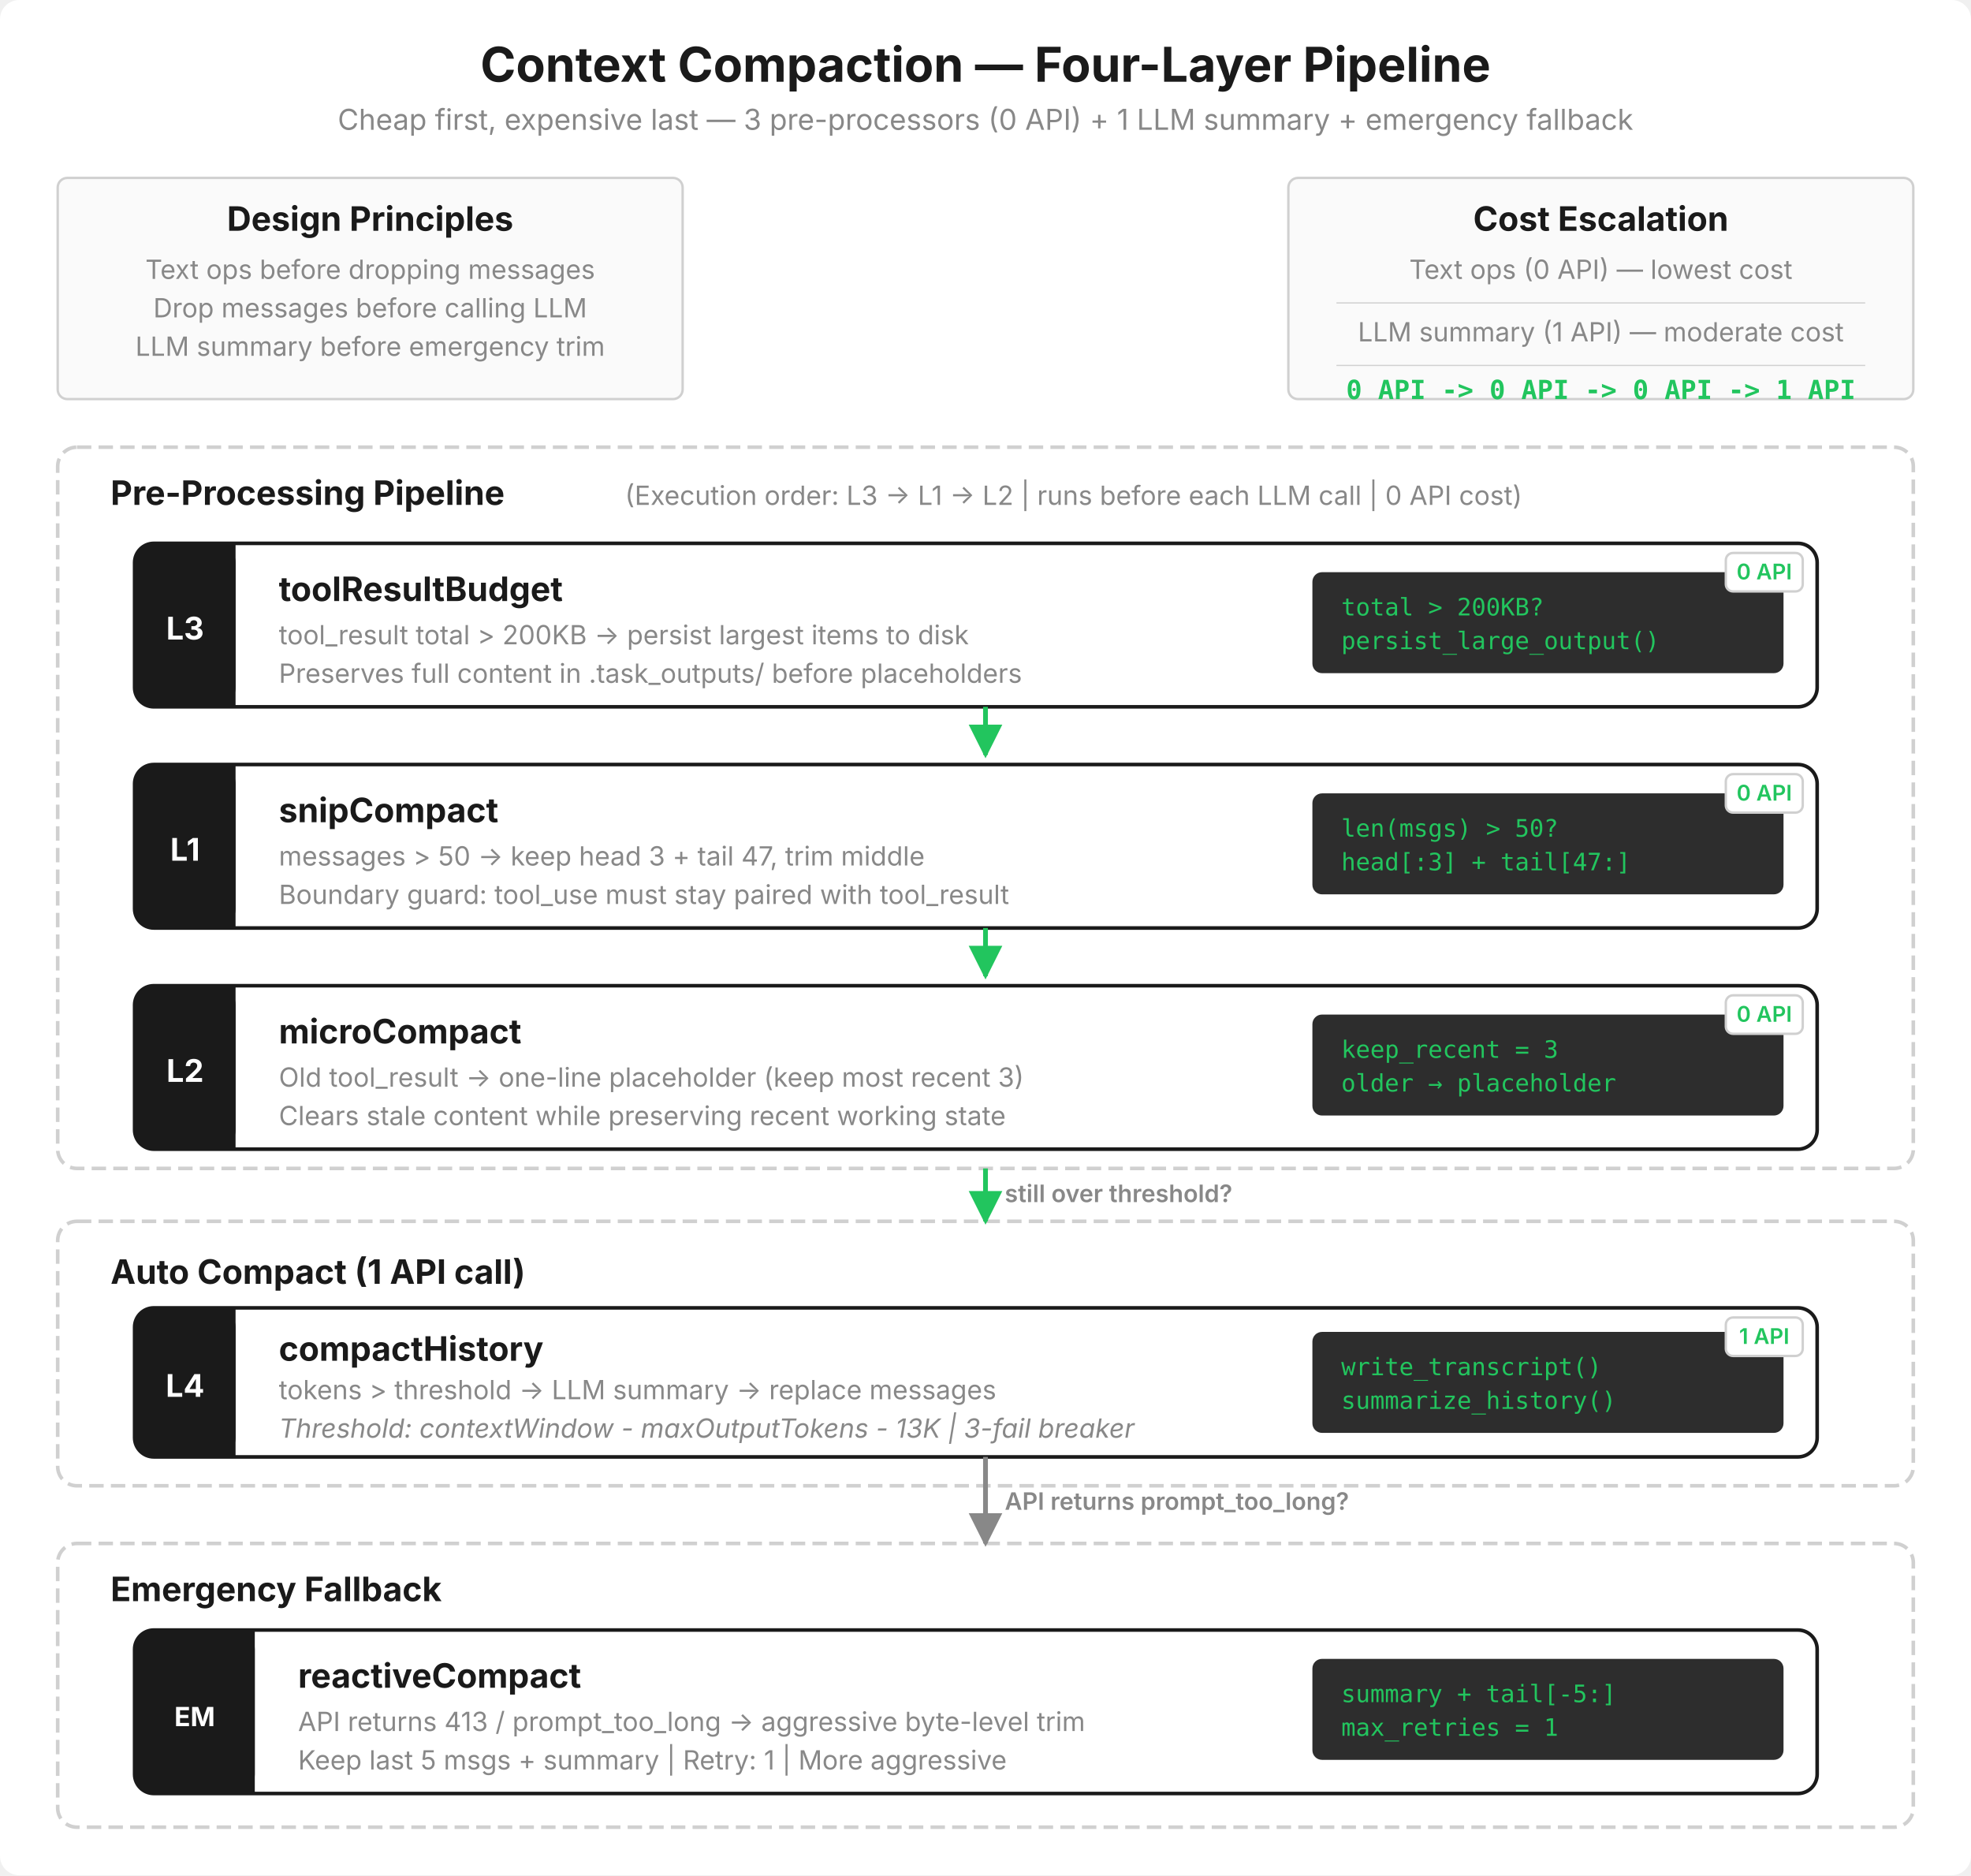
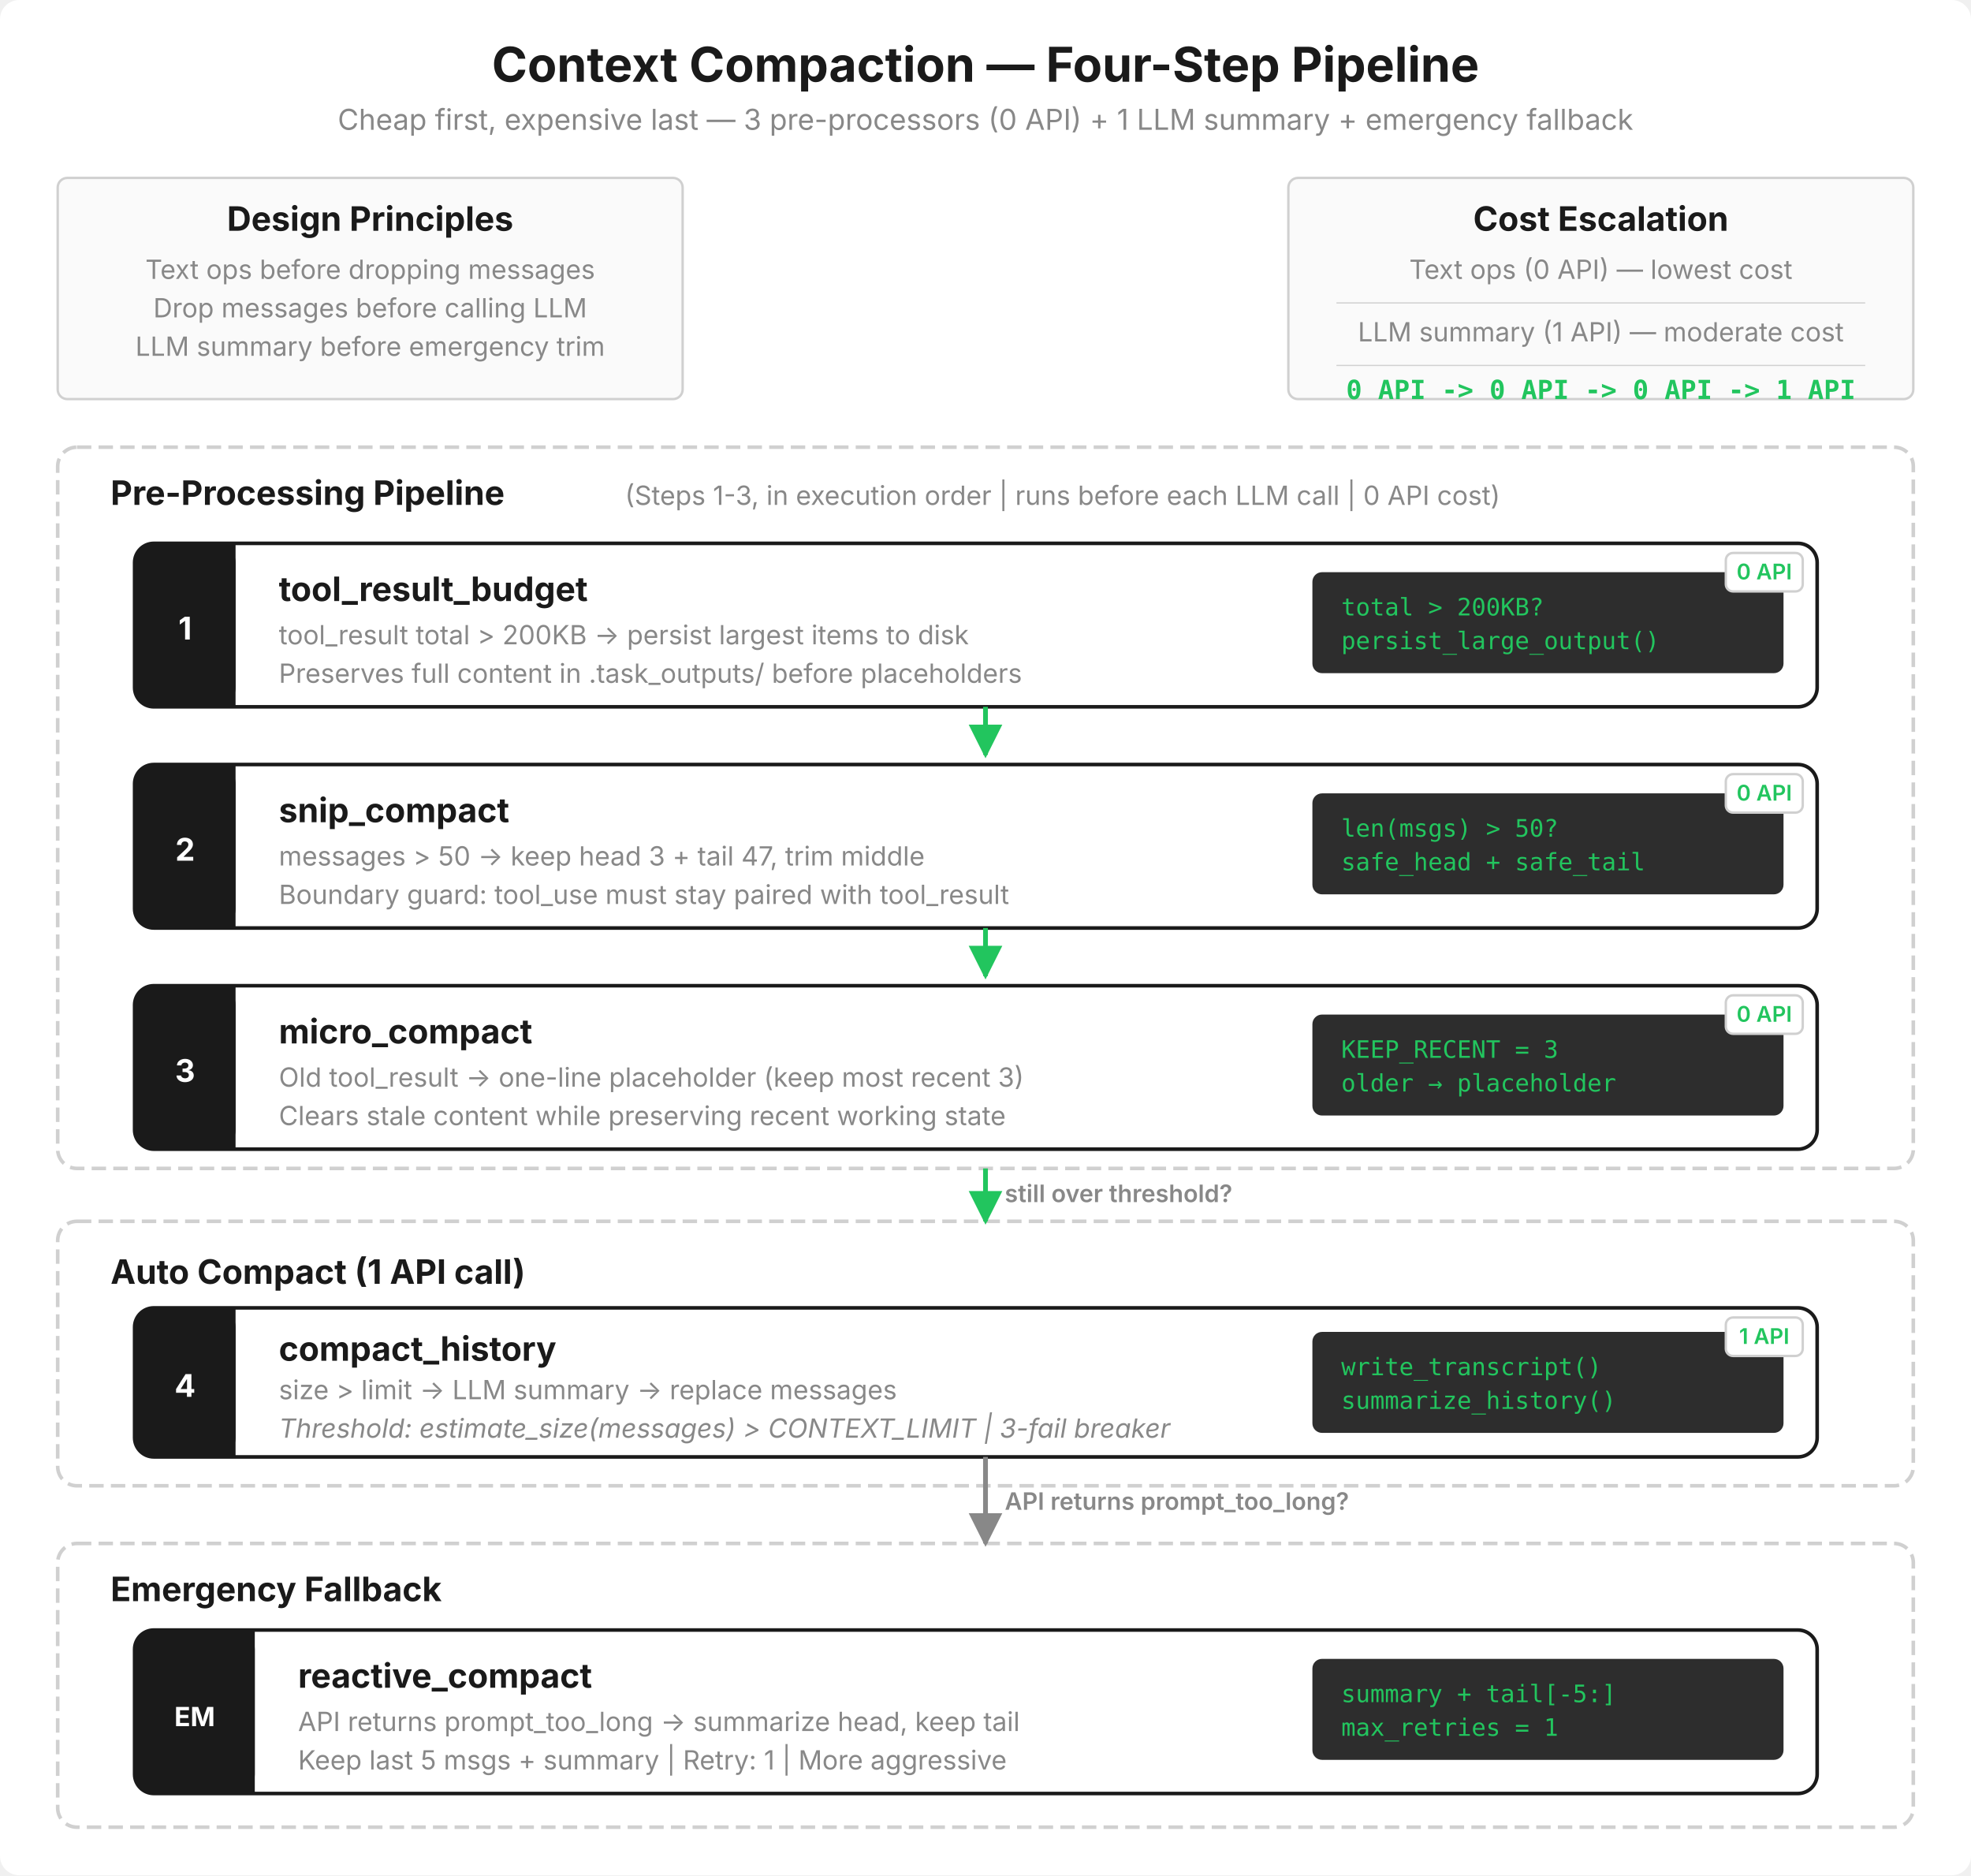
<svg xmlns="http://www.w3.org/2000/svg" viewBox="0 0 820 780" font-family="system-ui, -apple-system, sans-serif">
  <defs>
    <marker id="arrow-green" viewBox="0 0 10 10" refX="9" refY="5" markerWidth="7" markerHeight="7" orient="auto-start-reverse">
      <path d="M 0 0 L 10 5 L 0 10 z" fill="#22c55e" />
    </marker>
    <marker id="arrow-gray" viewBox="0 0 10 10" refX="9" refY="5" markerWidth="7" markerHeight="7" orient="auto-start-reverse">
      <path d="M 0 0 L 10 5 L 0 10 z" fill="#888888" />
    </marker>
  </defs>
  <rect width="820" height="780" fill="#ffffff" rx="8" />
-   <text x="410" y="34" fill="#1a1a1a" font-size="20" font-weight="700" text-anchor="middle">Context Compaction — Four-Layer Pipeline</text>
+   <text x="410" y="34" fill="#1a1a1a" font-size="20" font-weight="700" text-anchor="middle">Context Compaction — Four-Step Pipeline</text>
  <text x="410" y="54" fill="#888888" font-size="12" text-anchor="middle">Cheap first, expensive last — 3 pre-processors (0 API) + 1 LLM summary + emergency fallback</text>
  <rect x="24" y="74" width="260" height="92" rx="4" fill="#fafafa" stroke="#d0d0d0" stroke-width="1" />
  <text x="154" y="96" fill="#1a1a1a" font-size="14" font-weight="700" text-anchor="middle">Design Principles</text>
  <text x="154" y="116" fill="#888888" font-size="11" text-anchor="middle">Text ops before dropping messages</text>
  <text x="154" y="132" fill="#888888" font-size="11" text-anchor="middle">Drop messages before calling LLM</text>
  <text x="154" y="148" fill="#888888" font-size="11" text-anchor="middle">LLM summary before emergency trim</text>
  <rect x="536" y="74" width="260" height="92" rx="4" fill="#fafafa" stroke="#d0d0d0" stroke-width="1" />
  <text x="666" y="96" fill="#1a1a1a" font-size="14" font-weight="700" text-anchor="middle">Cost Escalation</text>
  <text x="666" y="116" fill="#888888" font-size="11" text-anchor="middle">Text ops (0 API) — lowest cost</text>
  <line x1="556" y1="126" x2="776" y2="126" stroke="#d0d0d0" stroke-width="0.5" />
  <text x="666" y="142" fill="#888888" font-size="11" text-anchor="middle">LLM summary (1 API) — moderate cost</text>
  <line x1="556" y1="152" x2="776" y2="152" stroke="#d0d0d0" stroke-width="0.5" />
  <text x="666" y="166" fill="#22c55e" font-size="11" font-weight="600" text-anchor="middle" font-family="monospace">0 API -&gt; 0 API -&gt; 0 API -&gt; 1 API</text>
  <rect x="24" y="186" width="772" height="300" rx="8" fill="#ffffff" stroke="#d0d0d0" stroke-width="1.5" stroke-dasharray="6,3" />
  <text x="46" y="210" fill="#1a1a1a" font-size="14" font-weight="700">Pre-Processing Pipeline</text>
-   <text x="260" y="210" fill="#888888" font-size="11">(Execution order: L3 → L1 → L2 | runs before each LLM call | 0 API cost)</text>
+   <text x="260" y="210" fill="#888888" font-size="11">(Steps 1-3, in execution order | runs before each LLM call | 0 API cost)</text>
  <rect x="56" y="226" width="700" height="68" rx="8" fill="#ffffff" stroke="#1a1a1a" stroke-width="1.5" />
  <rect x="56" y="226" width="42" height="68" rx="8" fill="#1a1a1a" />
  <rect x="78" y="226" width="20" height="68" fill="#1a1a1a" />
-   <text x="77" y="266" fill="#ffffff" font-size="13" font-weight="700" text-anchor="middle">L3</text>
-   <text x="116" y="250" fill="#1a1a1a" font-size="14" font-weight="700">toolResultBudget</text>
+   <text x="77" y="266" fill="#ffffff" font-size="13" font-weight="700" text-anchor="middle">1</text>
+   <text x="116" y="250" fill="#1a1a1a" font-size="14" font-weight="700">tool_result_budget</text>
  <text x="116" y="268" fill="#888888" font-size="11">tool_result total &gt; 200KB → persist largest items to disk</text>
  <text x="116" y="284" fill="#888888" font-size="11">Preserves full content in .task_outputs/ before placeholders</text>
  <rect x="546" y="238" width="196" height="42" rx="4" fill="#2d2d2d" />
  <text x="558" y="256" fill="#22c55e" font-size="10" font-family="monospace">total &gt; 200KB?</text>
  <text x="558" y="270" fill="#22c55e" font-size="10" font-family="monospace">  persist_large_output()</text>
  <rect x="718" y="230" width="32" height="16" rx="3" fill="#ffffff" stroke="#d0d0d0" stroke-width="1" />
  <text x="734" y="241" fill="#22c55e" font-size="9" font-weight="600" text-anchor="middle">0 API</text>
  <line x1="410" y1="294" x2="410" y2="314" stroke="#22c55e" stroke-width="2" marker-end="url(#arrow-green)" />
  <rect x="56" y="318" width="700" height="68" rx="8" fill="#ffffff" stroke="#1a1a1a" stroke-width="1.5" />
  <rect x="56" y="318" width="42" height="68" rx="8" fill="#1a1a1a" />
  <rect x="78" y="318" width="20" height="68" fill="#1a1a1a" />
-   <text x="77" y="358" fill="#ffffff" font-size="13" font-weight="700" text-anchor="middle">L1</text>
-   <text x="116" y="342" fill="#1a1a1a" font-size="14" font-weight="700">snipCompact</text>
+   <text x="77" y="358" fill="#ffffff" font-size="13" font-weight="700" text-anchor="middle">2</text>
+   <text x="116" y="342" fill="#1a1a1a" font-size="14" font-weight="700">snip_compact</text>
  <text x="116" y="360" fill="#888888" font-size="11">messages &gt; 50 → keep head 3 + tail 47, trim middle</text>
  <text x="116" y="376" fill="#888888" font-size="11">Boundary guard: tool_use must stay paired with tool_result</text>
  <rect x="546" y="330" width="196" height="42" rx="4" fill="#2d2d2d" />
  <text x="558" y="348" fill="#22c55e" font-size="10" font-family="monospace">len(msgs) &gt; 50?</text>
-   <text x="558" y="362" fill="#22c55e" font-size="10" font-family="monospace">  head[:3] + tail[47:]</text>
+   <text x="558" y="362" fill="#22c55e" font-size="10" font-family="monospace">  safe_head + safe_tail</text>
  <rect x="718" y="322" width="32" height="16" rx="3" fill="#ffffff" stroke="#d0d0d0" stroke-width="1" />
  <text x="734" y="333" fill="#22c55e" font-size="9" font-weight="600" text-anchor="middle">0 API</text>
  <line x1="410" y1="386" x2="410" y2="406" stroke="#22c55e" stroke-width="2" marker-end="url(#arrow-green)" />
  <rect x="56" y="410" width="700" height="68" rx="8" fill="#ffffff" stroke="#1a1a1a" stroke-width="1.5" />
  <rect x="56" y="410" width="42" height="68" rx="8" fill="#1a1a1a" />
  <rect x="78" y="410" width="20" height="68" fill="#1a1a1a" />
-   <text x="77" y="450" fill="#ffffff" font-size="13" font-weight="700" text-anchor="middle">L2</text>
-   <text x="116" y="434" fill="#1a1a1a" font-size="14" font-weight="700">microCompact</text>
+   <text x="77" y="450" fill="#ffffff" font-size="13" font-weight="700" text-anchor="middle">3</text>
+   <text x="116" y="434" fill="#1a1a1a" font-size="14" font-weight="700">micro_compact</text>
  <text x="116" y="452" fill="#888888" font-size="11">Old tool_result → one-line placeholder (keep most recent 3)</text>
  <text x="116" y="468" fill="#888888" font-size="11">Clears stale content while preserving recent working state</text>
  <rect x="546" y="422" width="196" height="42" rx="4" fill="#2d2d2d" />
-   <text x="558" y="440" fill="#22c55e" font-size="10" font-family="monospace">keep_recent = 3</text>
+   <text x="558" y="440" fill="#22c55e" font-size="10" font-family="monospace">KEEP_RECENT = 3</text>
  <text x="558" y="454" fill="#22c55e" font-size="10" font-family="monospace">  older → placeholder</text>
  <rect x="718" y="414" width="32" height="16" rx="3" fill="#ffffff" stroke="#d0d0d0" stroke-width="1" />
  <text x="734" y="425" fill="#22c55e" font-size="9" font-weight="600" text-anchor="middle">0 API</text>
  <rect x="24" y="508" width="772" height="110" rx="8" fill="#ffffff" stroke="#d0d0d0" stroke-width="1.5" stroke-dasharray="6,3" />
  <line x1="410" y1="486" x2="410" y2="508" stroke="#22c55e" stroke-width="2" marker-end="url(#arrow-green)" />
  <text x="418" y="500" fill="#888888" font-size="10" font-weight="600">still over threshold?</text>
  <text x="46" y="534" fill="#1a1a1a" font-size="14" font-weight="700">Auto Compact (1 API call)</text>
  <rect x="56" y="544" width="700" height="62" rx="8" fill="#ffffff" stroke="#1a1a1a" stroke-width="1.5" />
  <rect x="56" y="544" width="42" height="62" rx="8" fill="#1a1a1a" />
  <rect x="78" y="544" width="20" height="62" fill="#1a1a1a" />
-   <text x="77" y="581" fill="#ffffff" font-size="13" font-weight="700" text-anchor="middle">L4</text>
-   <text x="116" y="566" fill="#1a1a1a" font-size="14" font-weight="700">compactHistory</text>
-   <text x="116" y="582" fill="#888888" font-size="11">tokens &gt; threshold → LLM summary → replace messages</text>
-   <text x="116" y="598" fill="#888888" font-size="11" font-style="italic">Threshold: contextWindow - maxOutputTokens - 13K | 3-fail breaker</text>
+   <text x="77" y="581" fill="#ffffff" font-size="13" font-weight="700" text-anchor="middle">4</text>
+   <text x="116" y="566" fill="#1a1a1a" font-size="14" font-weight="700">compact_history</text>
+   <text x="116" y="582" fill="#888888" font-size="11">size &gt; limit → LLM summary → replace messages</text>
+   <text x="116" y="598" fill="#888888" font-size="11" font-style="italic">Threshold: estimate_size(messages) &gt; CONTEXT_LIMIT | 3-fail breaker</text>
  <rect x="546" y="554" width="196" height="42" rx="4" fill="#2d2d2d" />
  <text x="558" y="572" fill="#22c55e" font-size="10" font-family="monospace">write_transcript()</text>
  <text x="558" y="586" fill="#22c55e" font-size="10" font-family="monospace">summarize_history()</text>
  <rect x="718" y="548" width="32" height="16" rx="3" fill="#ffffff" stroke="#d0d0d0" stroke-width="1" />
  <text x="734" y="559" fill="#22c55e" font-size="9" font-weight="600" text-anchor="middle">1 API</text>
  <rect x="24" y="642" width="772" height="118" rx="8" fill="#ffffff" stroke="#d0d0d0" stroke-width="1.5" stroke-dasharray="6,3" />
  <line x1="410" y1="606" x2="410" y2="642" stroke="#888888" stroke-width="2" marker-end="url(#arrow-gray)" />
  <text x="418" y="628" fill="#888888" font-size="10" font-weight="600">API returns prompt_too_long?</text>
  <text x="46" y="666" fill="#1a1a1a" font-size="14" font-weight="700">Emergency Fallback</text>
  <rect x="56" y="678" width="700" height="68" rx="8" fill="#ffffff" stroke="#1a1a1a" stroke-width="1.5" />
  <rect x="56" y="678" width="50" height="68" rx="8" fill="#1a1a1a" />
  <rect x="86" y="678" width="20" height="68" fill="#1a1a1a" />
  <text x="81" y="718" fill="#ffffff" font-size="11" font-weight="700" text-anchor="middle">EM</text>
-   <text x="124" y="702" fill="#1a1a1a" font-size="14" font-weight="700">reactiveCompact</text>
-   <text x="124" y="720" fill="#888888" font-size="11">API returns 413 / prompt_too_long → aggressive byte-level trim</text>
+   <text x="124" y="702" fill="#1a1a1a" font-size="14" font-weight="700">reactive_compact</text>
+   <text x="124" y="720" fill="#888888" font-size="11">API returns prompt_too_long → summarize head, keep tail</text>
  <text x="124" y="736" fill="#888888" font-size="11">Keep last 5 msgs + summary | Retry: 1 | More aggressive</text>
  <rect x="546" y="690" width="196" height="42" rx="4" fill="#2d2d2d" />
  <text x="558" y="708" fill="#22c55e" font-size="10" font-family="monospace">summary + tail[-5:]</text>
  <text x="558" y="722" fill="#22c55e" font-size="10" font-family="monospace">  max_retries = 1</text>
</svg>
